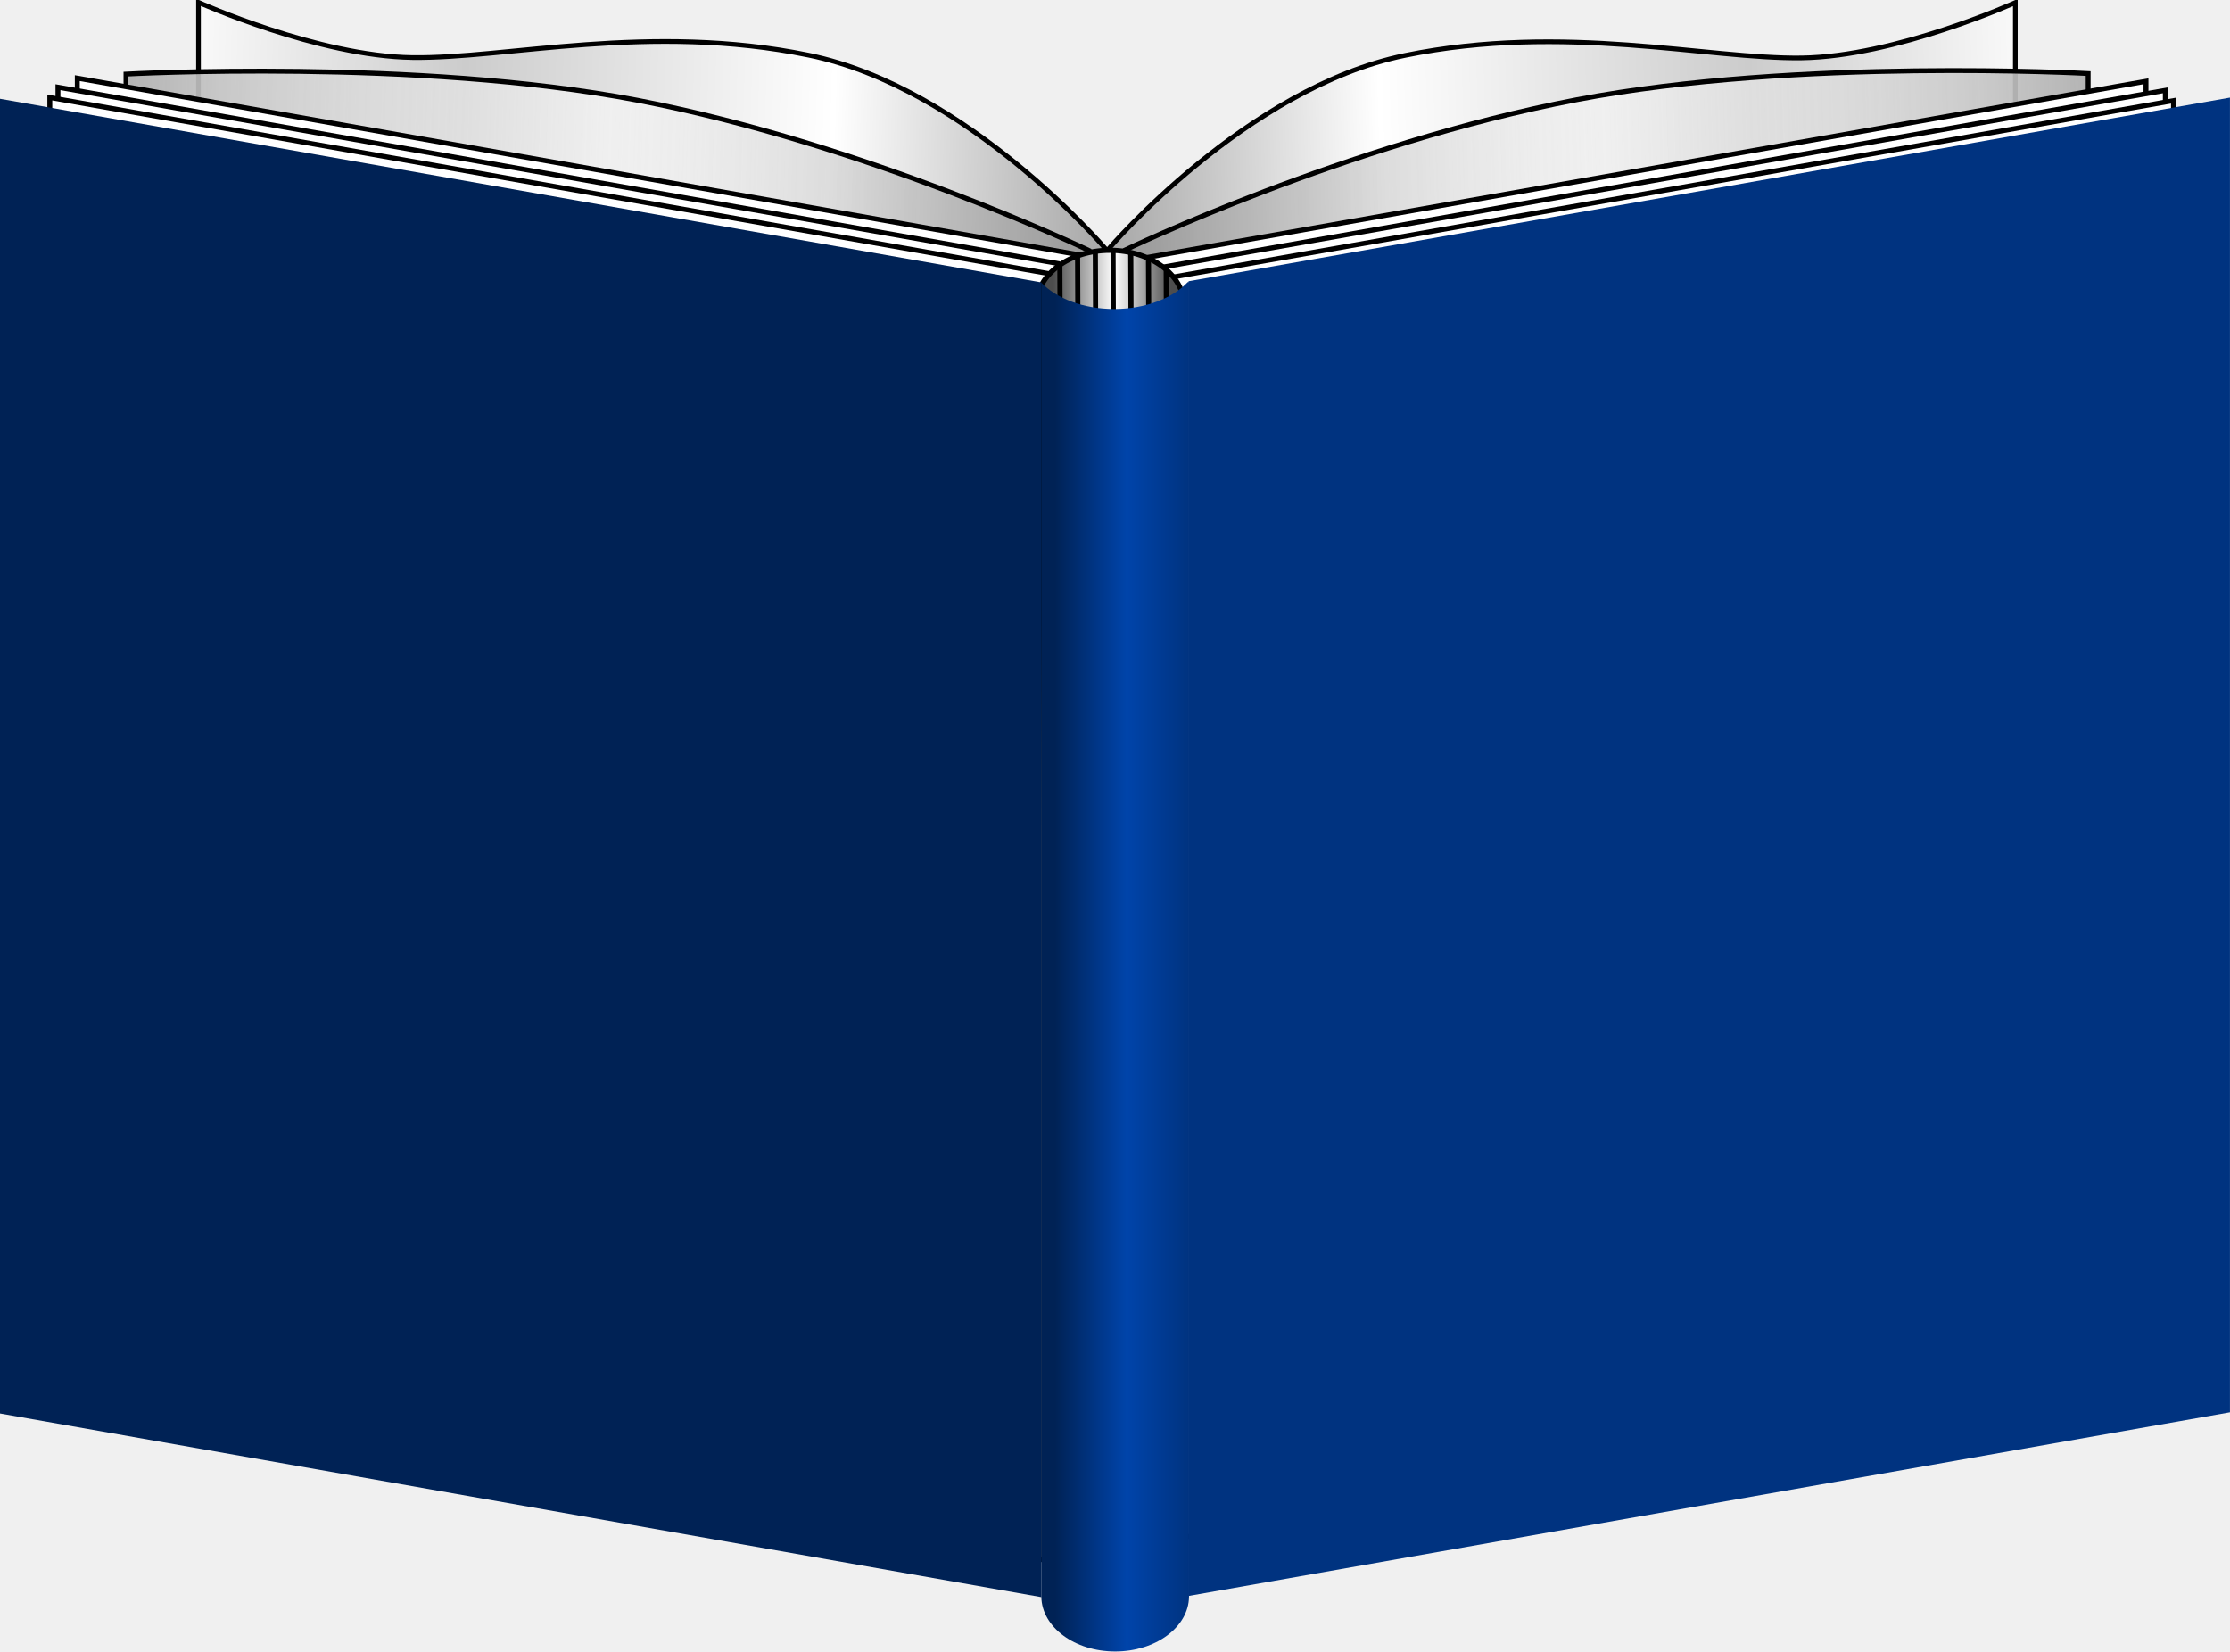
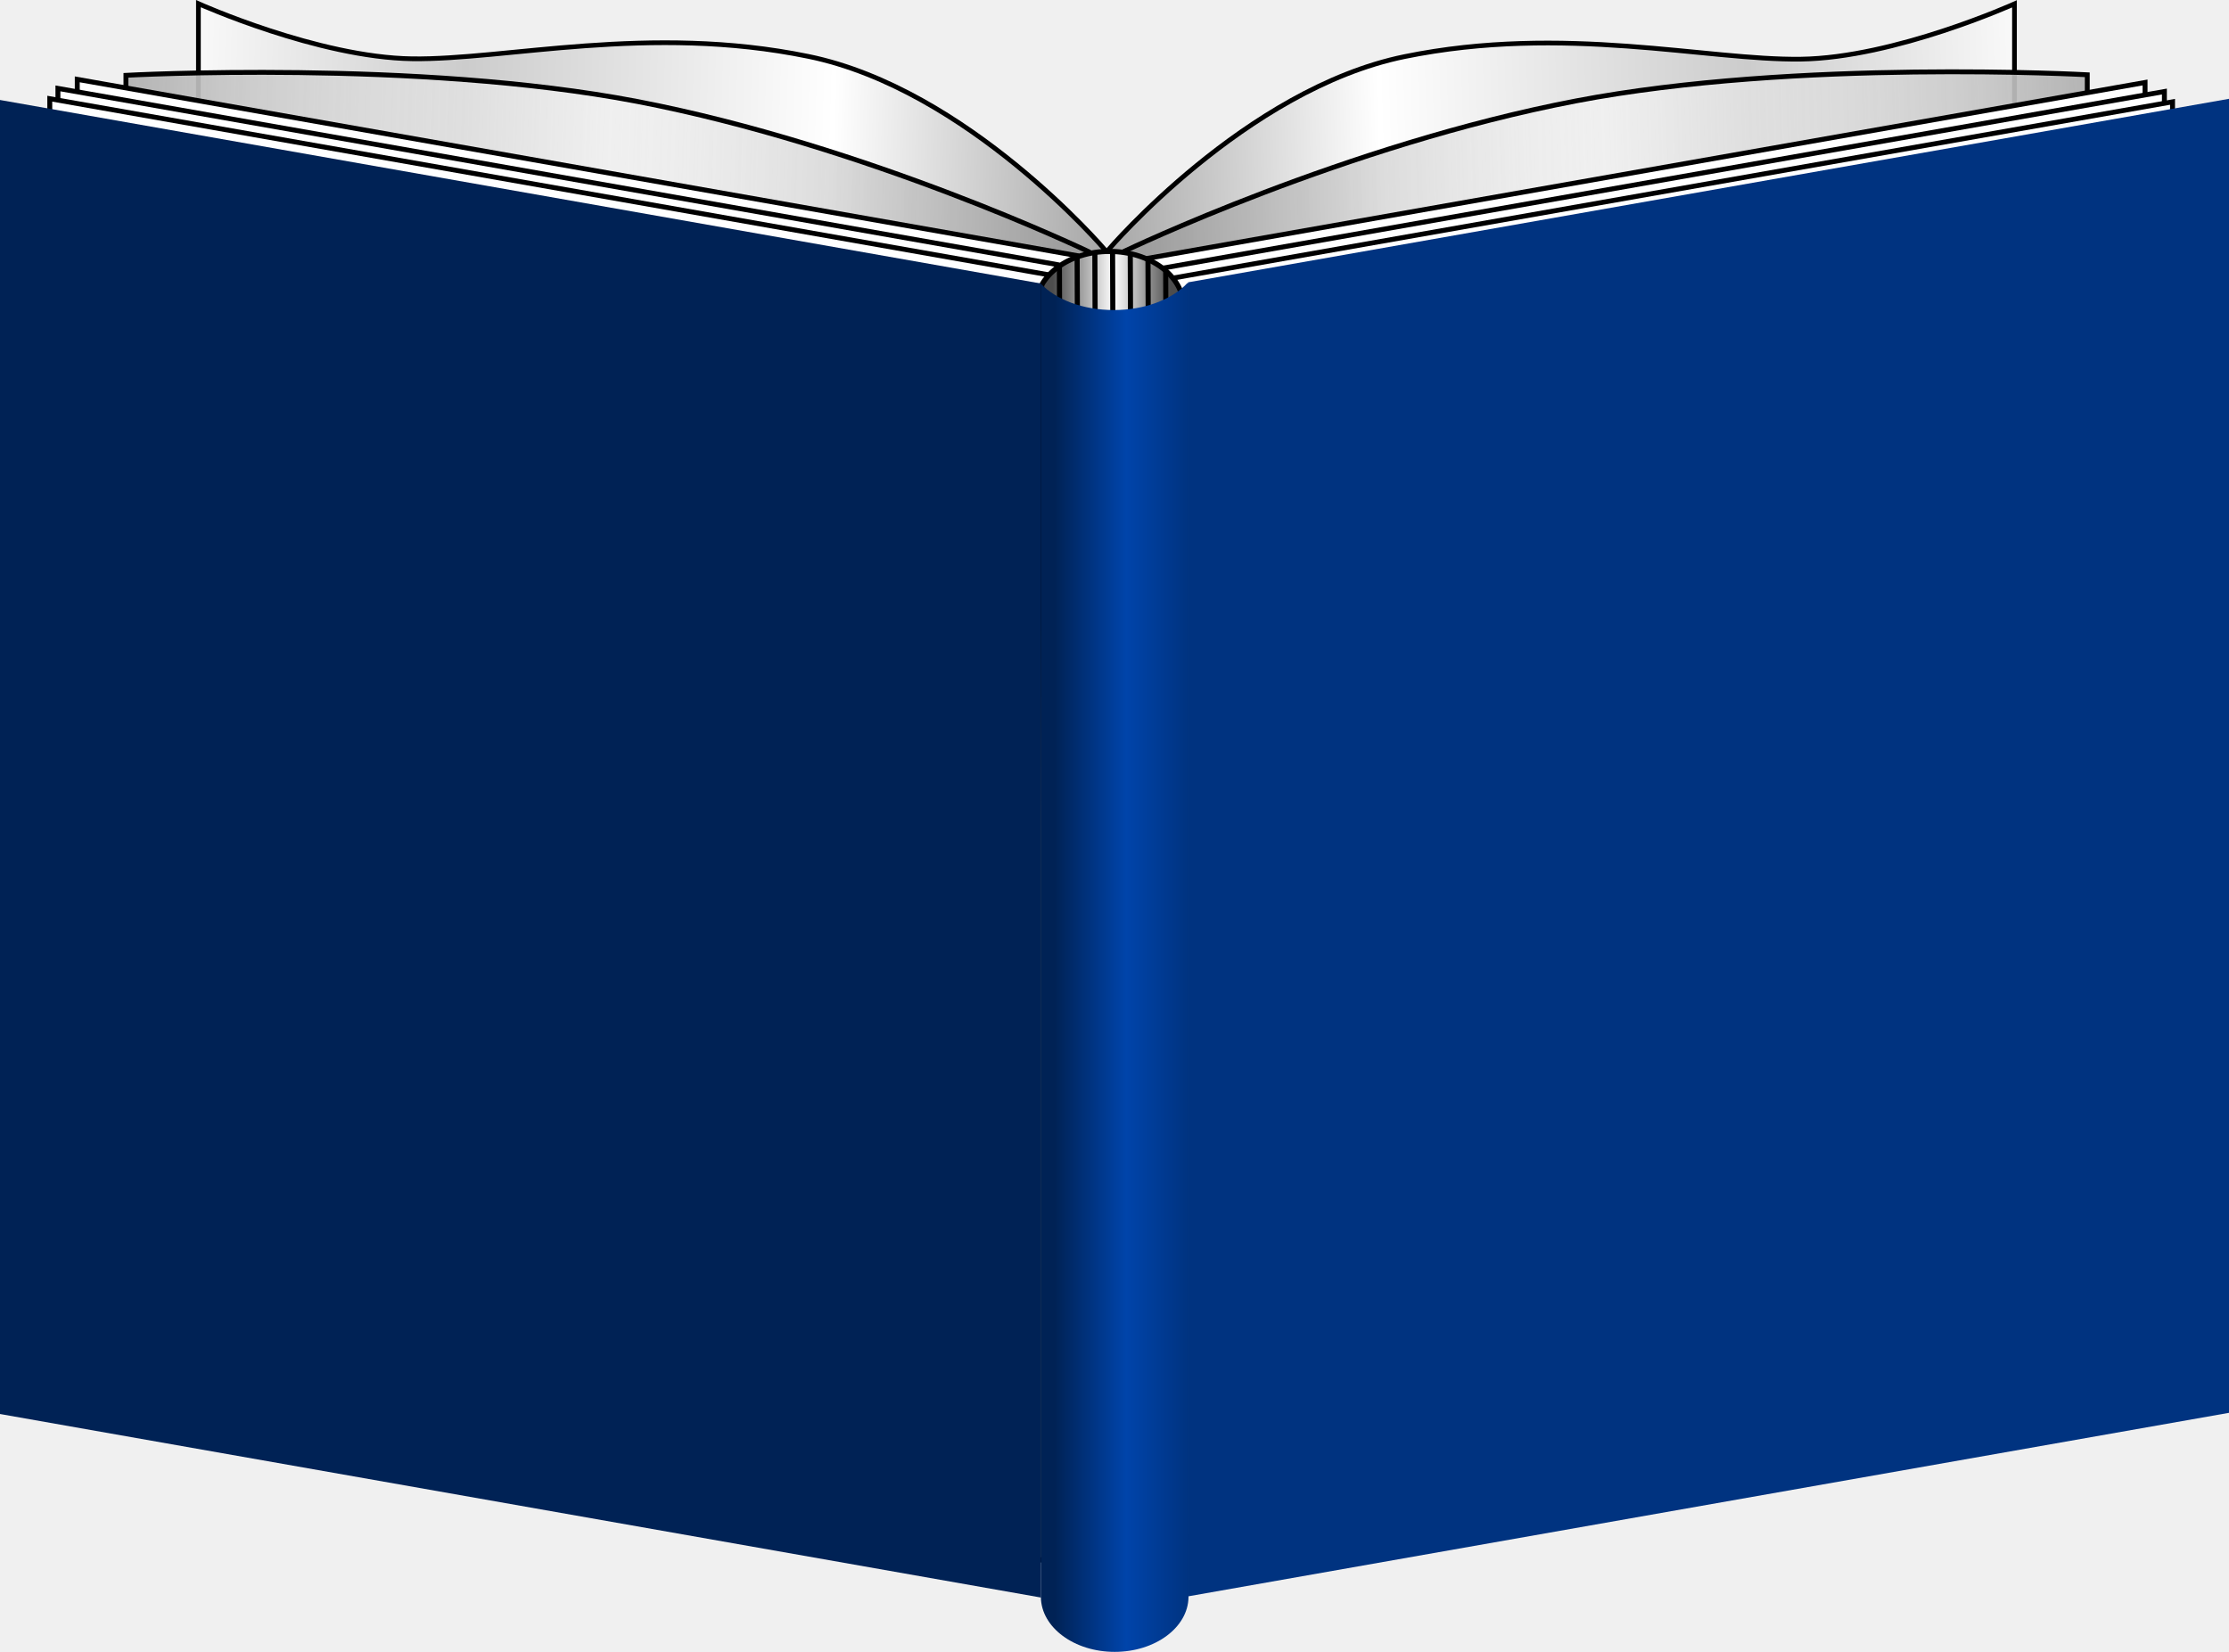
- <svg xmlns="http://www.w3.org/2000/svg" xmlns:xlink="http://www.w3.org/1999/xlink" id="svg3928" viewBox="0 0 624.12 462.2" version="1.0">
+ <svg xmlns="http://www.w3.org/2000/svg" xmlns:xlink="http://www.w3.org/1999/xlink" id="svg3928" viewBox="0 0 256 189.731" version="1.0" width="256" height="189.731">
  <defs id="defs3930">
-     <linearGradient id="linearGradient3083" y2="511.43" gradientUnits="userSpaceOnUse" x2="1204.3" gradientTransform="matrix(.28113 0 0 .28113 -259.66 -230.5)" y1="511.43" x1="1178.3">
+     <linearGradient id="linearGradient3083" y2="511.43" gradientUnits="userSpaceOnUse" x2="1204.3" gradientTransform="matrix(0.28113,0,0,0.28113,-259.66,-230.5)" y1="511.43" x1="1178.3">
      <stop id="stop2988" style="stop-color:#002255" offset="0" />
      <stop id="stop2992" style="stop-color:#0044aa" offset=".535" />
      <stop id="stop2990" style="stop-color:#003380" offset="1" />
    </linearGradient>
-     <linearGradient id="linearGradient3081" y2="53.519" xlink:href="#linearGradient2899" gradientUnits="userSpaceOnUse" x2="1217" gradientTransform="matrix(.28522 0 0 .26902 -269.09 -139.52)" y1="53.519" x1="1194.2" />
-     <linearGradient id="linearGradient3079" y2="53.519" xlink:href="#linearGradient2899" gradientUnits="userSpaceOnUse" x2="1217" gradientTransform="matrix(.2839 0 0 .27287 -267.52 -140.29)" y1="53.519" x1="1194.2" />
-     <linearGradient id="linearGradient3077" y2="53.519" xlink:href="#linearGradient2899" gradientUnits="userSpaceOnUse" x2="1217" gradientTransform="matrix(.2844 0 0 .2714 -268.19 -140.39)" y1="53.519" x1="1194.2" />
-     <linearGradient id="linearGradient3075" y2="53.519" gradientUnits="userSpaceOnUse" x2="1219.9" gradientTransform="matrix(.28355 0 0 .27391 -267.14 -140.56)" y1="52.621" x1="1194">
+     <linearGradient id="linearGradient3081" y2="53.519" xlink:href="#linearGradient2899" gradientUnits="userSpaceOnUse" x2="1217" gradientTransform="matrix(0.28522,0,0,0.26902,-269.09,-139.52)" y1="53.519" x1="1194.2" />
+     <linearGradient id="linearGradient3079" y2="53.519" xlink:href="#linearGradient2899" gradientUnits="userSpaceOnUse" x2="1217" gradientTransform="matrix(0.2839,0,0,0.27287,-267.52,-140.29)" y1="53.519" x1="1194.2" />
+     <linearGradient id="linearGradient3077" y2="53.519" xlink:href="#linearGradient2899" gradientUnits="userSpaceOnUse" x2="1217" gradientTransform="matrix(0.2844,0,0,0.2714,-268.19,-140.39)" y1="53.519" x1="1194.2" />
+     <linearGradient id="linearGradient3075" y2="53.519" gradientUnits="userSpaceOnUse" x2="1219.9" gradientTransform="matrix(0.28355,0,0,0.27391,-267.14,-140.56)" y1="52.621" x1="1194">
      <stop id="stop2911" style="stop-color:#808080" offset="0" />
      <stop id="stop2913" style="stop-color:#ffffff" offset=".346" />
      <stop id="stop2915" style="stop-color:#808080" offset="1" />
    </linearGradient>
-     <linearGradient id="linearGradient3073" y2="53.519" xlink:href="#linearGradient2899" gradientUnits="userSpaceOnUse" x2="1217" gradientTransform="matrix(.28293 0 0 .27575 -266.38 -140.69)" y1="53.519" x1="1194.2" />
-     <linearGradient id="linearGradient3071" y2="53.519" xlink:href="#linearGradient2899" gradientUnits="userSpaceOnUse" x2="1217" gradientTransform="matrix(.28293 0 0 .27575 -266.38 -140.63)" y1="53.519" x1="1194.2" />
-     <linearGradient id="linearGradient3069" y2="53.519" xlink:href="#linearGradient2899" gradientUnits="userSpaceOnUse" x2="1217" gradientTransform="matrix(.28297 0 0 .27562 -266.42 -140.59)" y1="53.519" x1="1194.2" />
-     <linearGradient id="linearGradient3067" y2="53.519" xlink:href="#linearGradient2899" gradientUnits="userSpaceOnUse" x2="1217" gradientTransform="matrix(.28324 0 0 .27483 -266.74 -140.65)" y1="53.519" x1="1194.2" />
+     <linearGradient id="linearGradient3073" y2="53.519" xlink:href="#linearGradient2899" gradientUnits="userSpaceOnUse" x2="1217" gradientTransform="matrix(0.28293,0,0,0.27575,-266.38,-140.69)" y1="53.519" x1="1194.2" />
+     <linearGradient id="linearGradient3071" y2="53.519" xlink:href="#linearGradient2899" gradientUnits="userSpaceOnUse" x2="1217" gradientTransform="matrix(0.28293,0,0,0.27575,-266.38,-140.63)" y1="53.519" x1="1194.2" />
+     <linearGradient id="linearGradient3069" y2="53.519" xlink:href="#linearGradient2899" gradientUnits="userSpaceOnUse" x2="1217" gradientTransform="matrix(0.28297,0,0,0.27562,-266.42,-140.59)" y1="53.519" x1="1194.2" />
+     <linearGradient id="linearGradient3067" y2="53.519" xlink:href="#linearGradient2899" gradientUnits="userSpaceOnUse" x2="1217" gradientTransform="matrix(0.28324,0,0,0.27483,-266.74,-140.65)" y1="53.519" x1="1194.2" />
    <linearGradient id="linearGradient2899">
      <stop id="stop2901" style="stop-color:#4d4d4d" offset="0" />
      <stop id="stop2905" style="stop-color:#ffffff" offset=".519" />
      <stop id="stop2903" style="stop-color:#4d4d4d" offset="1" />
    </linearGradient>
-     <linearGradient id="linearGradient3065" y2="53.519" xlink:href="#linearGradient2899" gradientUnits="userSpaceOnUse" x2="1217" gradientTransform="matrix(.28113 0 0 .28113 -264.21 -140.52)" y1="53.519" x1="1194.2" />
-     <linearGradient id="linearGradient3063" y2="-136.71" xlink:href="#linearGradient2842" gradientUnits="userSpaceOnUse" x2="127.93" gradientTransform="matrix(-1 0 0 1 148.89 .094702)" y1="-134.95" x1="75.298" />
-     <linearGradient id="linearGradient3061" y2="-138.86" xlink:href="#linearGradient2868" gradientUnits="userSpaceOnUse" x2="76.535" gradientTransform="translate(.44194 .12627)" y1="-140.49" x1="22.728" />
+     <linearGradient id="linearGradient3065" y2="53.519" xlink:href="#linearGradient2899" gradientUnits="userSpaceOnUse" x2="1217" gradientTransform="matrix(0.28113,0,0,0.28113,-264.21,-140.52)" y1="53.519" x1="1194.2" />
+     <linearGradient id="linearGradient3063" y2="-136.71" xlink:href="#linearGradient2842" gradientUnits="userSpaceOnUse" x2="127.93" gradientTransform="matrix(-1,0,0,1,148.89,0.094702)" y1="-134.95" x1="75.298" />
+     <linearGradient id="linearGradient3061" y2="-138.86" xlink:href="#linearGradient2868" gradientUnits="userSpaceOnUse" x2="76.535" gradientTransform="translate(0.44194,0.12627)" y1="-140.49" x1="22.728" />
    <linearGradient id="linearGradient2842">
      <stop id="stop2844" style="stop-color:#999999" offset="0" />
      <stop id="stop2876" style="stop-color:#cccccc;stop-opacity:.749" offset=".25" />
      <stop id="stop2878" style="stop-color:#e5e5e5;stop-opacity:.624" offset=".375" />
      <stop id="stop2850" style="stop-color:#ffffff;stop-opacity:.498" offset=".5" />
      <stop id="stop2846" style="stop-color:#b3b3b3" offset="1" />
    </linearGradient>
-     <linearGradient id="linearGradient3059" y2="-136.71" xlink:href="#linearGradient2842" gradientUnits="userSpaceOnUse" x2="127.93" gradientTransform="translate(0 .063135)" y1="-134.95" x1="75.298" />
+     <linearGradient id="linearGradient3059" y2="-136.71" xlink:href="#linearGradient2842" gradientUnits="userSpaceOnUse" x2="127.93" gradientTransform="translate(0,0.063135)" y1="-134.95" x1="75.298" />
    <linearGradient id="linearGradient2868">
      <stop id="stop2870" style="stop-color:#ffffff" offset="0" />
      <stop id="stop2882" style="stop-color:#cccccc" offset=".306" />
      <stop id="stop2880" style="stop-color:#ffffff" offset=".68" />
      <stop id="stop2872" style="stop-color:#999999" offset="1" />
    </linearGradient>
-     <linearGradient id="linearGradient3057" y2="-138.86" xlink:href="#linearGradient2868" gradientUnits="userSpaceOnUse" x2="76.535" gradientTransform="matrix(-1 0 0 1 148.43 .14205)" y1="-140.49" x1="22.728" />
+     <linearGradient id="linearGradient3057" y2="-138.86" xlink:href="#linearGradient2868" gradientUnits="userSpaceOnUse" x2="76.535" gradientTransform="matrix(-1,0,0,1,148.43,0.14205)" y1="-140.49" x1="22.728" />
  </defs>
-   <g id="layer1" transform="translate(-65.085 -81.747)">
-     <g id="g3899" transform="matrix(5.147 0 0 5.147 -309.69 845.72)">
-       <g id="g2999" transform="translate(58.571 -8.071)">
-         <path id="path2884" style="stroke:#000000;stroke-width:.256;fill:url(#linearGradient3057)" d="m123.83-140.22s-6.52 2.94-11.62 3.01c-5.11 0.07-12.892-1.91-21.552-0.14-8.661 1.77-16.11 10.5-16.11 10.5l0.301 62.055s6.035-8.515 14.785-10.441 19.256 5.175 24.306 5.142c5.04-0.034 9.89-4.289 9.89-4.289v-65.837z" />
-         <path id="rect3692" style="stroke:#000000;stroke-width:.265;fill:url(#linearGradient3059)" d="m127.79-136.36s-15.84-0.87-27.802 1.42c-12.537 2.4-24.558 8.17-24.558 8.17v68.638s12.103-5.603 24.558-8.167c12.502-2.574 27.802-1.42 27.802-1.42v-68.641z" />
-         <path id="path3710" style="stroke:#000000;stroke-width:.256;fill:url(#linearGradient3061)" d="m25.037-140.23s6.522 2.93 11.627 3c5.104 0.07 12.89-1.91 21.55-0.13 8.66 1.77 16.11 10.49 16.11 10.49l-0.301 62.059s-6.035-8.515-14.785-10.441c-8.75-1.925-19.261 5.175-24.302 5.142s-9.899-4.289-9.899-4.289v-65.831z" />
-         <path id="path2888" style="stroke:#000000;stroke-width:.265;fill:url(#linearGradient3063)" d="m21.094-136.33s15.85-0.87 27.807 1.42c12.537 2.41 24.558 8.17 24.558 8.17v68.64s-12.103-5.603-24.558-8.167c-12.504-2.574-27.807-1.42-27.807-1.42v-68.643z" />
-         <g id="g3682" transform="matrix(-.28113 0 0 .28113 409.04 -230.67)">
-           <rect id="rect3684" style="stroke:#000000;stroke-width:.967;fill:#ffffff" transform="matrix(-.98481 .17365 0 1 0 0)" height="244.13" width="196.37" y="581.34" x="-1410.8" />
-           <rect id="rect3686" style="stroke:#000000;stroke-width:.967;fill:#ffffff" transform="matrix(-.98481 .17365 0 1 0 0)" height="244.13" width="196.37" y="583.75" x="-1414.6" />
-           <rect id="rect3688" style="stroke:#000000;stroke-width:.967;fill:#ffffff" transform="matrix(-.98481 .17365 0 1 0 0)" height="244.13" width="196.37" y="586.02" x="-1416.2" />
+   <g id="layer1" transform="matrix(0.4101853,0,0,0.4101853,-26.69701,-33.3873)">
+     <g id="g3899" transform="matrix(5.147,0,0,5.147,-309.69,845.72)">
+       <g id="g2999" transform="translate(58.571,-8.071)">
+         <path id="path2884" style="fill:url(#linearGradient3057);stroke:#000000;stroke-width:0.256" d="m 123.83,-140.22 c 0,0 -6.52,2.94 -11.62,3.01 -5.11,0.07 -12.892,-1.91 -21.552,-0.14 -8.661,1.77 -16.11,10.5 -16.11,10.5 l 0.301,62.055 c 0,0 6.035,-8.515 14.785,-10.441 8.75,-1.926 19.256,5.175 24.306,5.142 5.04,-0.034 9.89,-4.289 9.89,-4.289 z" />
+         <path id="rect3692" style="fill:url(#linearGradient3059);stroke:#000000;stroke-width:0.265" d="m 127.79,-136.36 c 0,0 -15.84,-0.87 -27.802,1.42 -12.537,2.4 -24.558,8.17 -24.558,8.17 v 68.638 c 0,0 12.103,-5.603 24.558,-8.167 12.502,-2.574 27.802,-1.42 27.802,-1.42 z" />
+         <path id="path3710" style="fill:url(#linearGradient3061);stroke:#000000;stroke-width:0.256" d="m 25.037,-140.23 c 0,0 6.522,2.93 11.627,3 5.104,0.07 12.89,-1.91 21.55,-0.13 8.66,1.77 16.11,10.49 16.11,10.49 l -0.301,62.059 c 0,0 -6.035,-8.515 -14.785,-10.441 -8.75,-1.925 -19.261,5.175 -24.302,5.142 -5.041,-0.033 -9.899,-4.289 -9.899,-4.289 z" />
+         <path id="path2888" style="fill:url(#linearGradient3063);stroke:#000000;stroke-width:0.265" d="m 21.094,-136.33 c 0,0 15.85,-0.87 27.807,1.42 12.537,2.41 24.558,8.17 24.558,8.17 v 68.64 c 0,0 -12.103,-5.603 -24.558,-8.167 -12.504,-2.574 -27.807,-1.42 -27.807,-1.42 z" />
+         <g id="g3682" transform="matrix(-0.28113,0,0,0.28113,409.04,-230.67)">
+           <rect id="rect3684" style="fill:#ffffff;stroke:#000000;stroke-width:0.967" transform="matrix(-0.98481,0.17365,0,1,0,0)" height="244.13" width="196.37" y="581.34" x="-1410.8" />
+           <rect id="rect3686" style="fill:#ffffff;stroke:#000000;stroke-width:0.967" transform="matrix(-0.98481,0.17365,0,1,0,0)" height="244.13" width="196.37" y="583.75" x="-1414.6" />
+           <rect id="rect3688" style="fill:#ffffff;stroke:#000000;stroke-width:0.967" transform="matrix(-0.98481,0.17365,0,1,0,0)" height="244.13" width="196.37" y="586.02" x="-1416.2" />
        </g>
-         <g id="g3677" transform="matrix(.28113 0 0 .28113 -259.66 -230.5)">
-           <rect id="rect3673" style="stroke:#000000;stroke-width:.967;fill:#ffffff" transform="matrix(-.98481 .17365 0 1 0 0)" height="244.13" width="196.37" y="581.34" x="-1410.8" />
-           <rect id="rect3671" style="stroke:#000000;stroke-width:.967;fill:#ffffff" transform="matrix(-.98481 .17365 0 1 0 0)" height="244.13" width="196.37" y="583.75" x="-1414.6" />
-           <rect id="rect3664" style="stroke:#000000;stroke-width:.967;fill:#ffffff" transform="matrix(-.98481 .17365 0 1 0 0)" height="244.13" width="196.37" y="586.02" x="-1416.2" />
+         <g id="g3677" transform="matrix(0.28113,0,0,0.28113,-259.66,-230.5)">
+           <rect id="rect3673" style="fill:#ffffff;stroke:#000000;stroke-width:0.967" transform="matrix(-0.98481,0.17365,0,1,0,0)" height="244.13" width="196.37" y="581.34" x="-1410.8" />
+           <rect id="rect3671" style="fill:#ffffff;stroke:#000000;stroke-width:0.967" transform="matrix(-0.98481,0.17365,0,1,0,0)" height="244.13" width="196.37" y="583.75" x="-1414.6" />
+           <rect id="rect3664" style="fill:#ffffff;stroke:#000000;stroke-width:0.967" transform="matrix(-0.98481,0.17365,0,1,0,0)" height="244.13" width="196.37" y="586.02" x="-1416.2" />
        </g>
        <g id="g2968">
-           <path id="path2863" style="stroke:#000000;stroke-width:.281;fill:url(#linearGradient3065)" d="m74.594-126.75c-2.201 0-3.975 1.32-4 2.97v0.03 68.188h8.031v-68.188-0.03c-0.025-1.65-1.83-2.97-4.031-2.97z" />
-           <path id="path2867" style="fill-rule:evenodd;stroke:#000000;stroke-width:0.279px;fill:url(#linearGradient3067)" d="m72.839-126.39l0.286 70.793v0.008" />
-           <path id="path2869" style="fill-rule:evenodd;stroke:#000000;stroke-width:.279px;fill:url(#linearGradient3069)" d="m73.803-126.63l0.285 70.997v0.009" />
-           <path id="path2871" style="fill-rule:evenodd;stroke:#000000;stroke-width:.279px;fill:url(#linearGradient3071)" d="m74.767-126.69l0.285 71.027v0.009" />
-           <path id="path2873" style="fill-rule:evenodd;stroke:#000000;stroke-width:.279px;fill:url(#linearGradient3073)" d="m75.73-126.54l0.286 71.033v0.009" />
-           <path id="path2875" style="fill-rule:evenodd;stroke:#000000;stroke-width:.279px;fill:url(#linearGradient3075)" d="m76.694-126.24l0.286 70.554v0.009" />
-           <path id="path2877" style="fill-rule:evenodd;stroke:#000000;stroke-width:.278px;fill:url(#linearGradient3077)" d="m77.657-125.65l0.288 69.905v0.009" />
-           <path id="path2879" style="fill-rule:evenodd;stroke:#000000;stroke-width:.278px;fill:url(#linearGradient3079)" d="m71.874-125.94l0.287 70.291v0.009" />
-           <path id="path2881" style="fill-rule:evenodd;stroke:#000000;stroke-width:0.277px;fill:url(#linearGradient3081)" d="m70.91-124.91l0.288 69.292v0.009" />
+           <path id="path2863" style="fill:url(#linearGradient3065);stroke:#000000;stroke-width:0.281" d="m 74.594,-126.75 c -2.201,0 -3.975,1.32 -4,2.97 v 0.03 68.188 h 8.031 v -68.188 -0.03 c -0.025,-1.65 -1.83,-2.97 -4.031,-2.97 z" />
+           <path id="path2867" style="fill:url(#linearGradient3067);fill-rule:evenodd;stroke:#000000;stroke-width:0.279px" d="m 72.839,-126.39 0.286,70.793 v 0.008" />
+           <path id="path2869" style="fill:url(#linearGradient3069);fill-rule:evenodd;stroke:#000000;stroke-width:0.279px" d="m 73.803,-126.63 0.285,70.997 v 0.009" />
+           <path id="path2871" style="fill:url(#linearGradient3071);fill-rule:evenodd;stroke:#000000;stroke-width:0.279px" d="m 74.767,-126.69 0.285,71.027 v 0.009" />
+           <path id="path2873" style="fill:url(#linearGradient3073);fill-rule:evenodd;stroke:#000000;stroke-width:0.279px" d="m 75.73,-126.54 0.286,71.033 v 0.009" />
+           <path id="path2875" style="fill:url(#linearGradient3075);fill-rule:evenodd;stroke:#000000;stroke-width:0.279px" d="m 76.694,-126.24 0.286,70.554 v 0.009" />
+           <path id="path2877" style="fill:url(#linearGradient3077);fill-rule:evenodd;stroke:#000000;stroke-width:0.278px" d="m 77.657,-125.65 0.288,69.905 v 0.009" />
+           <path id="path2879" style="fill:url(#linearGradient3079);fill-rule:evenodd;stroke:#000000;stroke-width:0.278px" d="m 71.874,-125.94 0.287,70.291 v 0.009" />
+           <path id="path2881" style="fill:url(#linearGradient3081);fill-rule:evenodd;stroke:#000000;stroke-width:0.277px" d="m 70.91,-124.91 0.288,69.292 v 0.009" />
        </g>
        <g id="g2994">
-           <rect id="rect2834" style="fill:#002255" transform="matrix(.98481 .17365 0 1 0 0)" height="71.488" width="57.501" y="-137.5" x="14.463" />
-           <rect id="rect2836" style="fill:#003380" transform="matrix(-.98481 .17365 0 1 0 0)" height="71.488" width="57.501" y="-111.16" x="-137.59" />
-           <path id="rect2838" style="fill:url(#linearGradient3083)" d="m78.827-125.02c-0.819 0.88-2.304 1.46-3.998 1.46-1.677 0-3.139-0.57-3.962-1.43v71.425 0.035c0.025 1.646 1.814 2.97 4.015 2.97s3.99-1.324 4.015-2.97v-0.035-71.455h-0.07z" />
+           <rect id="rect2834" style="fill:#002255" transform="matrix(0.98481,0.17365,0,1,0,0)" height="71.488" width="57.501" y="-137.5" x="14.463" />
+           <rect id="rect2836" style="fill:#003380" transform="matrix(-0.98481,0.17365,0,1,0,0)" height="71.488" width="57.501" y="-111.16" x="-137.59" />
+           <path id="rect2838" style="fill:url(#linearGradient3083)" d="m 78.827,-125.02 c -0.819,0.88 -2.304,1.46 -3.998,1.46 -1.677,0 -3.139,-0.57 -3.962,-1.43 v 71.425 0.035 c 0.025,1.646 1.814,2.97 4.015,2.97 2.201,0 3.99,-1.324 4.015,-2.97 v -0.035 -71.455 z" />
        </g>
      </g>
    </g>
  </g>
</svg>
